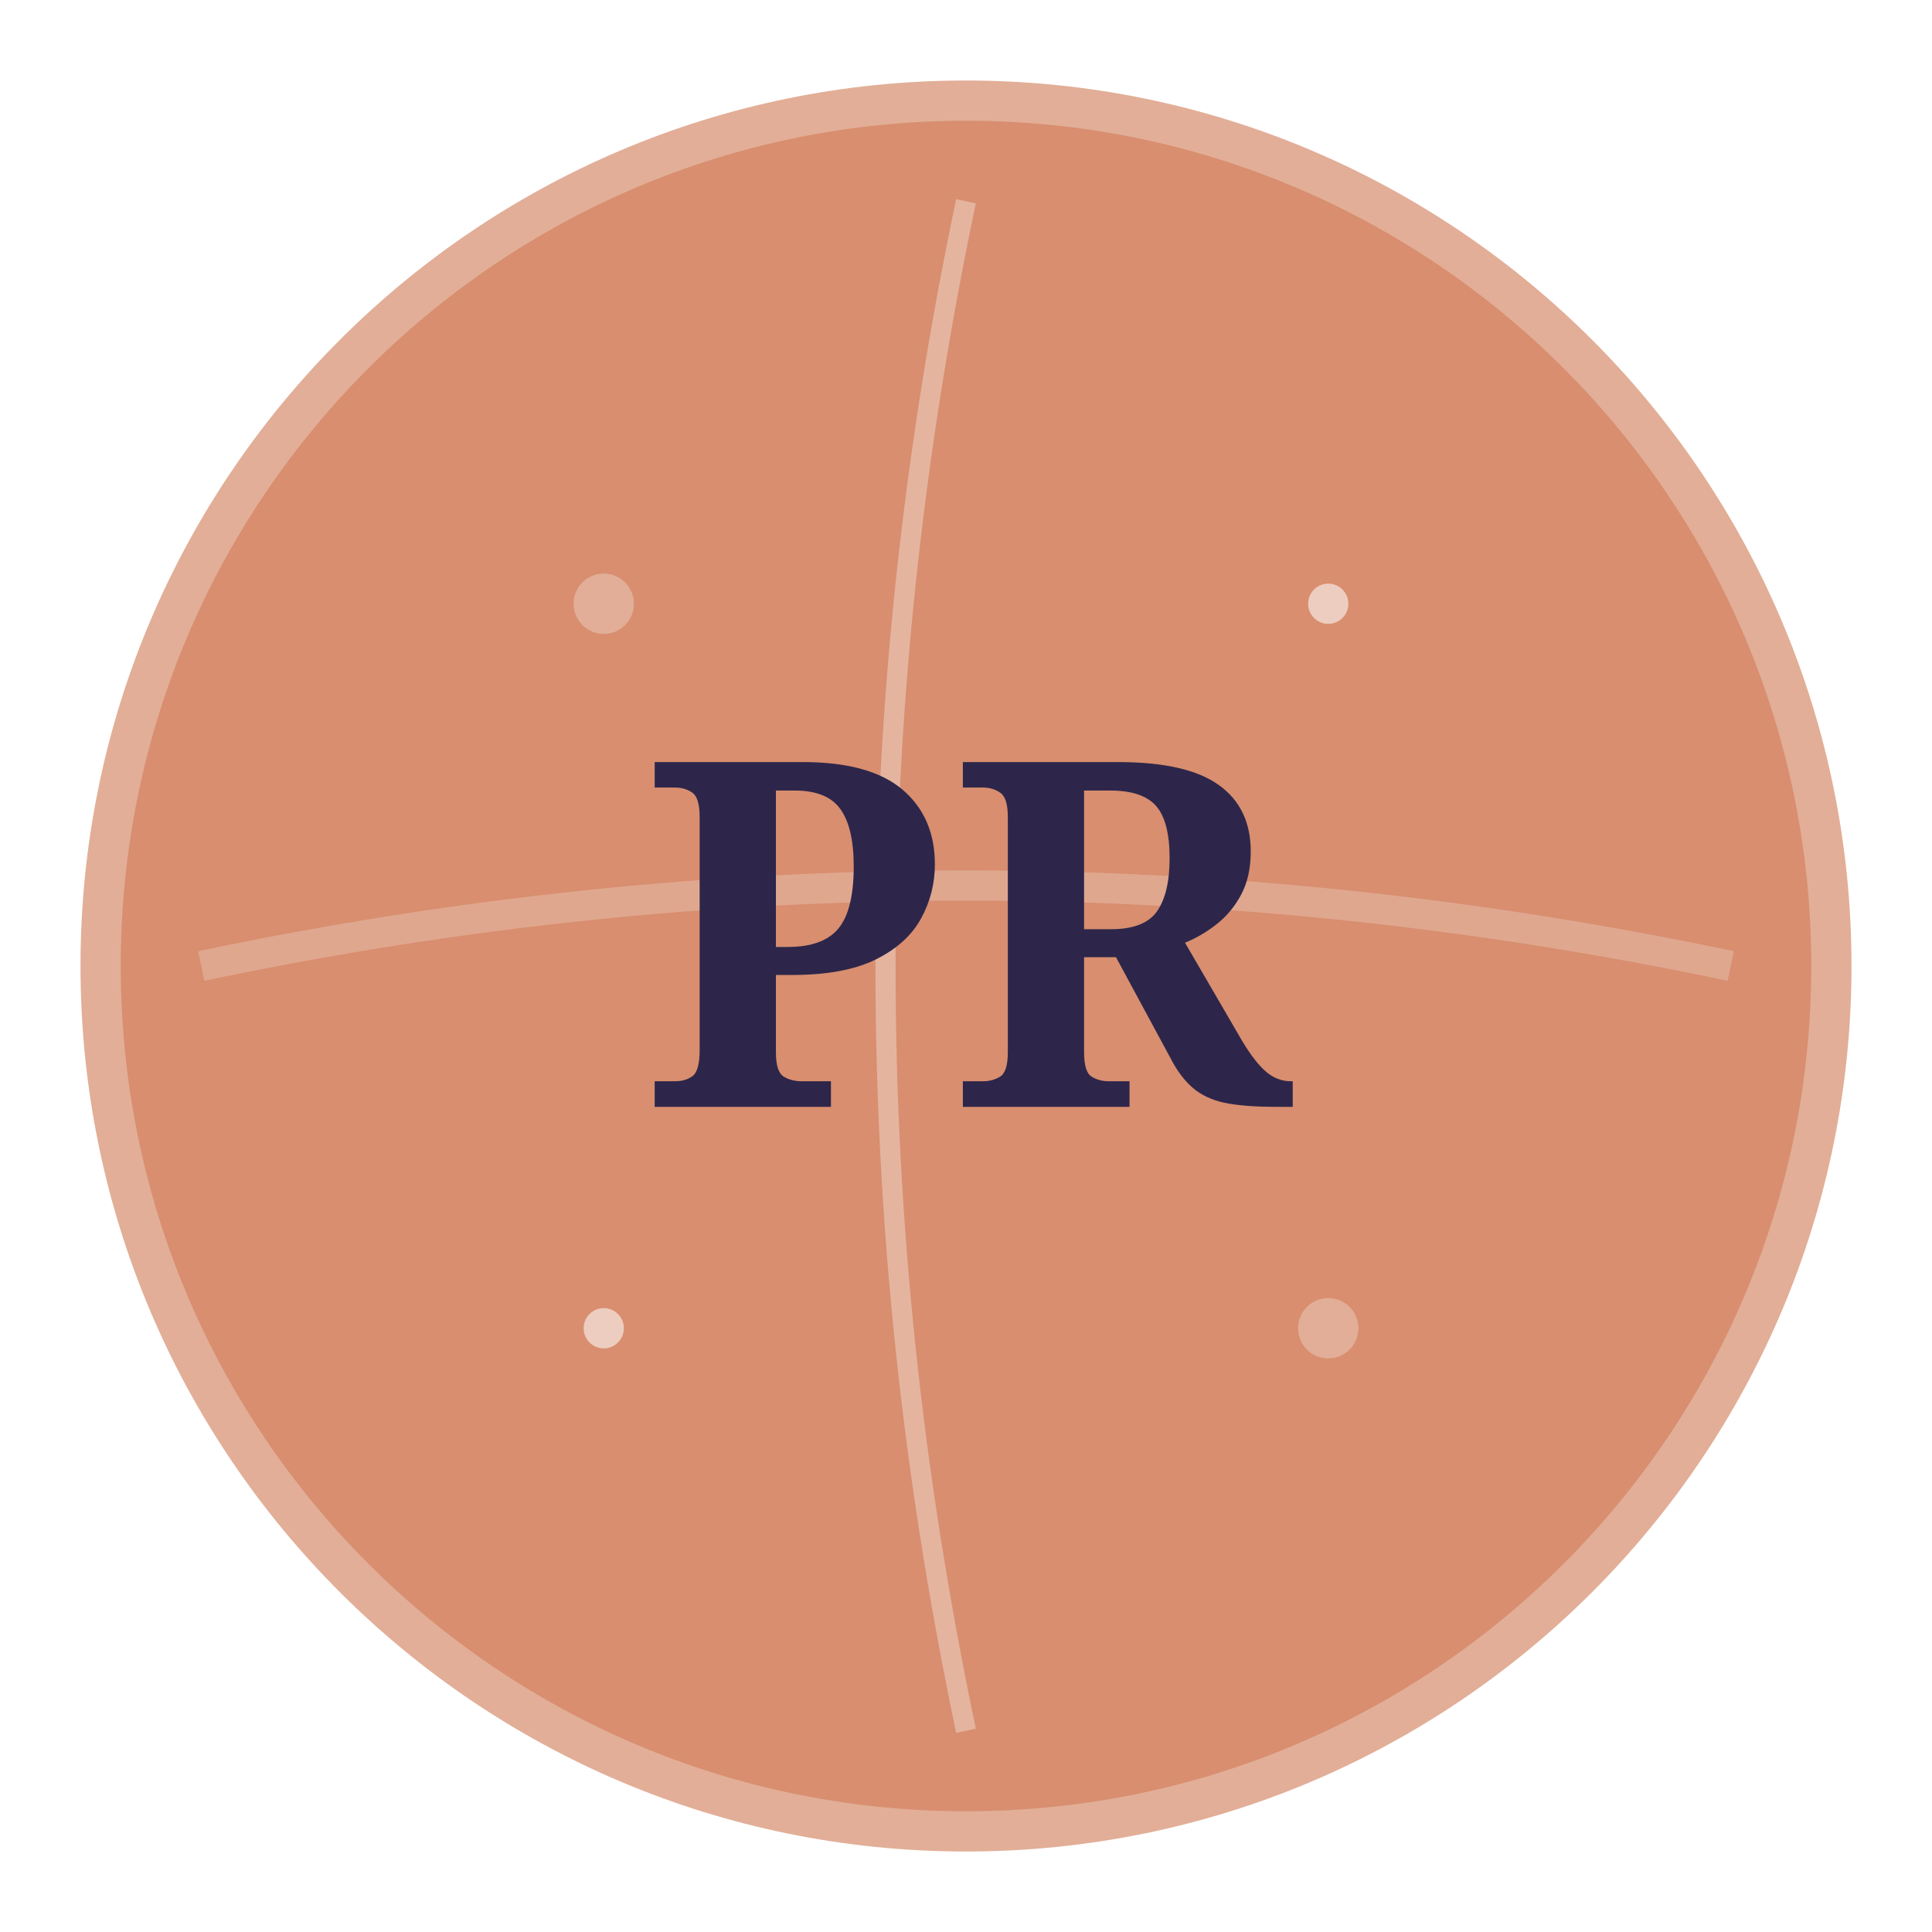
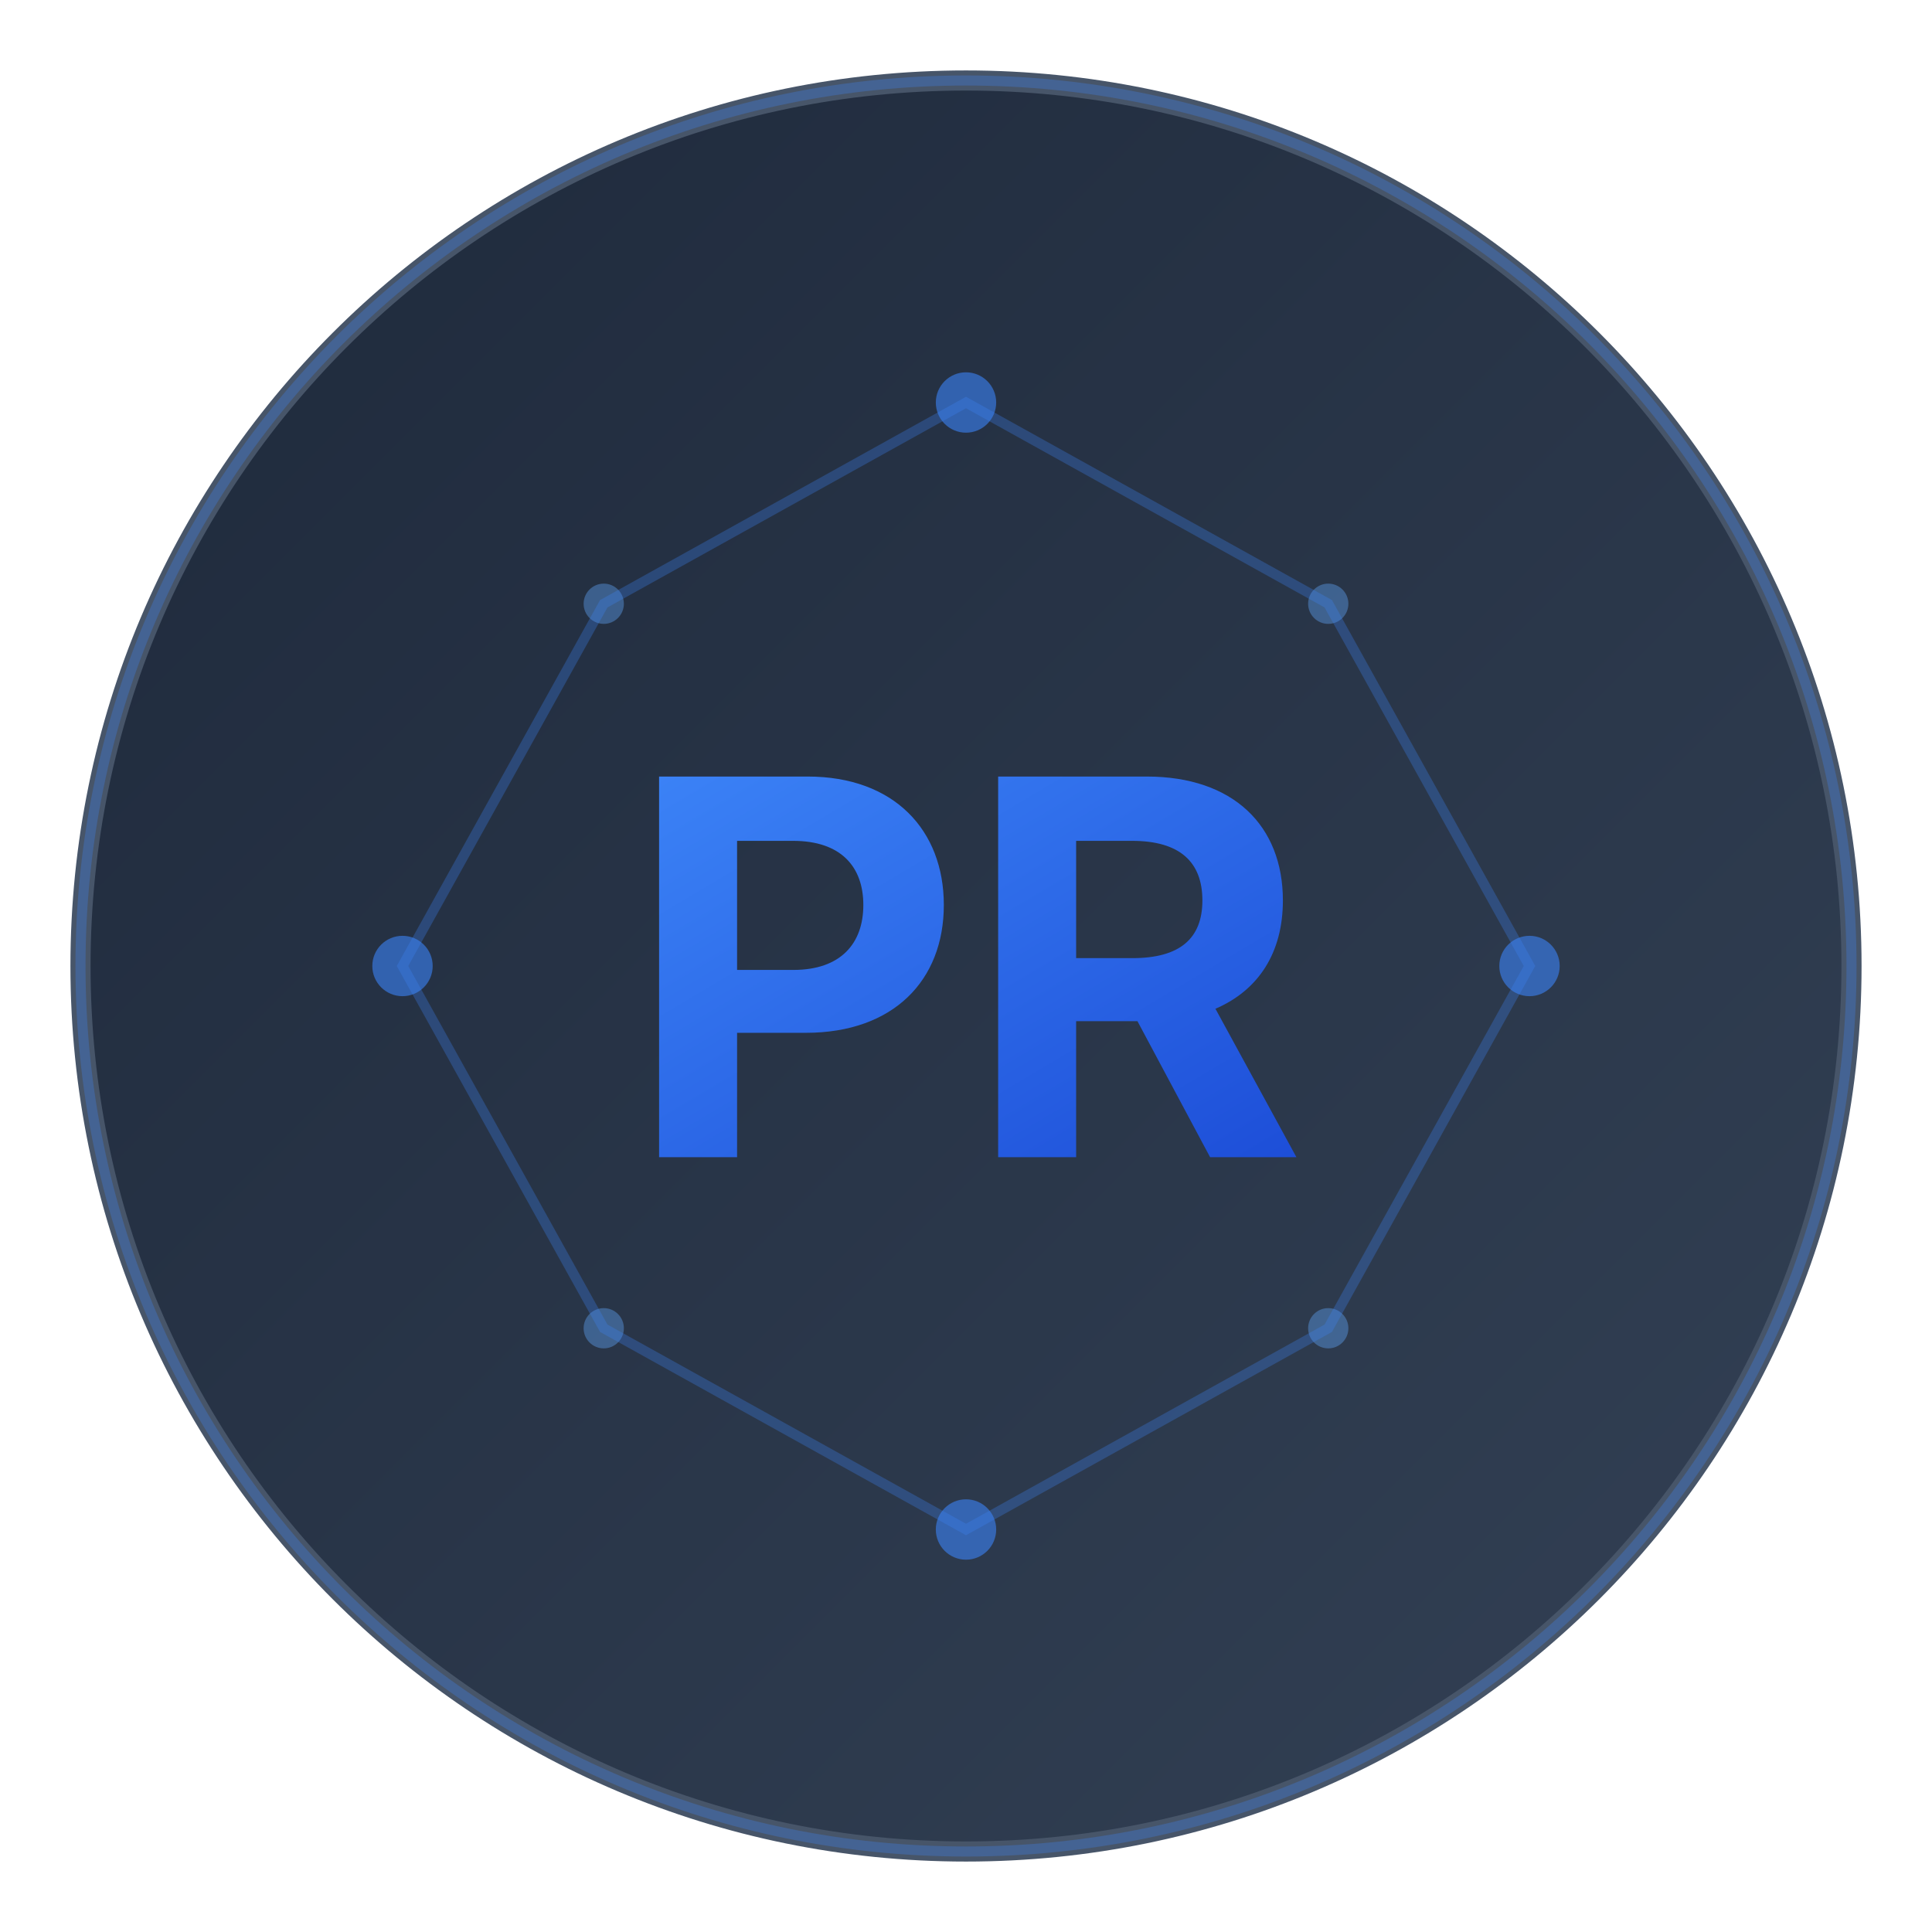
<svg xmlns="http://www.w3.org/2000/svg" width="192" height="192" viewBox="0 0 192 192">
-   <circle cx="96" cy="96" r="86" fill="#d88e6f" stroke="#e2ae97" stroke-width="4" />
-   <path d="M20 96 Q96 80 172 96" stroke="#e2ae97" stroke-width="3" fill="none" opacity="0.8" />
-   <path d="M96 20 Q80 96 96 172" stroke="#edcdbf" stroke-width="2" fill="none" opacity="0.6" />
-   <text x="96" y="110" font-family="serif" font-size="48" font-weight="bold" text-anchor="middle" fill="#2d264a">PR</text>
-   <circle cx="60" cy="60" r="3" fill="#e2ae97" />
-   <circle cx="132" cy="132" r="3" fill="#e2ae97" />
-   <circle cx="132" cy="60" r="2" fill="#edcdbf" />
-   <circle cx="60" cy="132" r="2" fill="#edcdbf" />
+   <defs>
+     <linearGradient id="bgGradient" x1="0%" y1="0%" x2="100%" y2="100%">
+       <stop offset="0%" style="stop-color:#1e293b;stop-opacity:1" />
+       <stop offset="100%" style="stop-color:#334155;stop-opacity:1" />
+     </linearGradient>
+     <linearGradient id="textGradient" x1="0%" y1="0%" x2="100%" y2="100%">
+       <stop offset="0%" style="stop-color:#3b82f6;stop-opacity:1" />
+       <stop offset="100%" style="stop-color:#1d4ed8;stop-opacity:1" />
+     </linearGradient>
+   </defs>
+   <circle cx="96" cy="96" r="88" fill="url(#bgGradient)" stroke="#475569" stroke-width="2" />
+   <circle cx="96" cy="40" r="3" fill="#3b82f6" opacity="0.6" />
+   <circle cx="60" cy="60" r="2" fill="#60a5fa" opacity="0.4" />
+   <circle cx="132" cy="60" r="2" fill="#60a5fa" opacity="0.4" />
+   <circle cx="40" cy="96" r="3" fill="#3b82f6" opacity="0.6" />
+   <circle cx="152" cy="96" r="3" fill="#3b82f6" opacity="0.6" />
+   <circle cx="60" cy="132" r="2" fill="#60a5fa" opacity="0.4" />
+   <circle cx="132" cy="132" r="2" fill="#60a5fa" opacity="0.4" />
+   <circle cx="96" cy="152" r="3" fill="#3b82f6" opacity="0.6" />
+   <path d="M96 40 L60 60 L40 96 L60 132 L96 152 L132 132 L152 96 L132 60 Z" stroke="#3b82f6" stroke-width="1" fill="none" opacity="0.3" />
+   <text x="96" y="115" font-family="Inter, sans-serif" font-size="52" font-weight="700" text-anchor="middle" fill="url(#textGradient)">PR</text>
+   <circle cx="96" cy="96" r="88" fill="none" stroke="#3b82f6" stroke-width="1" opacity="0.3" />
</svg>
